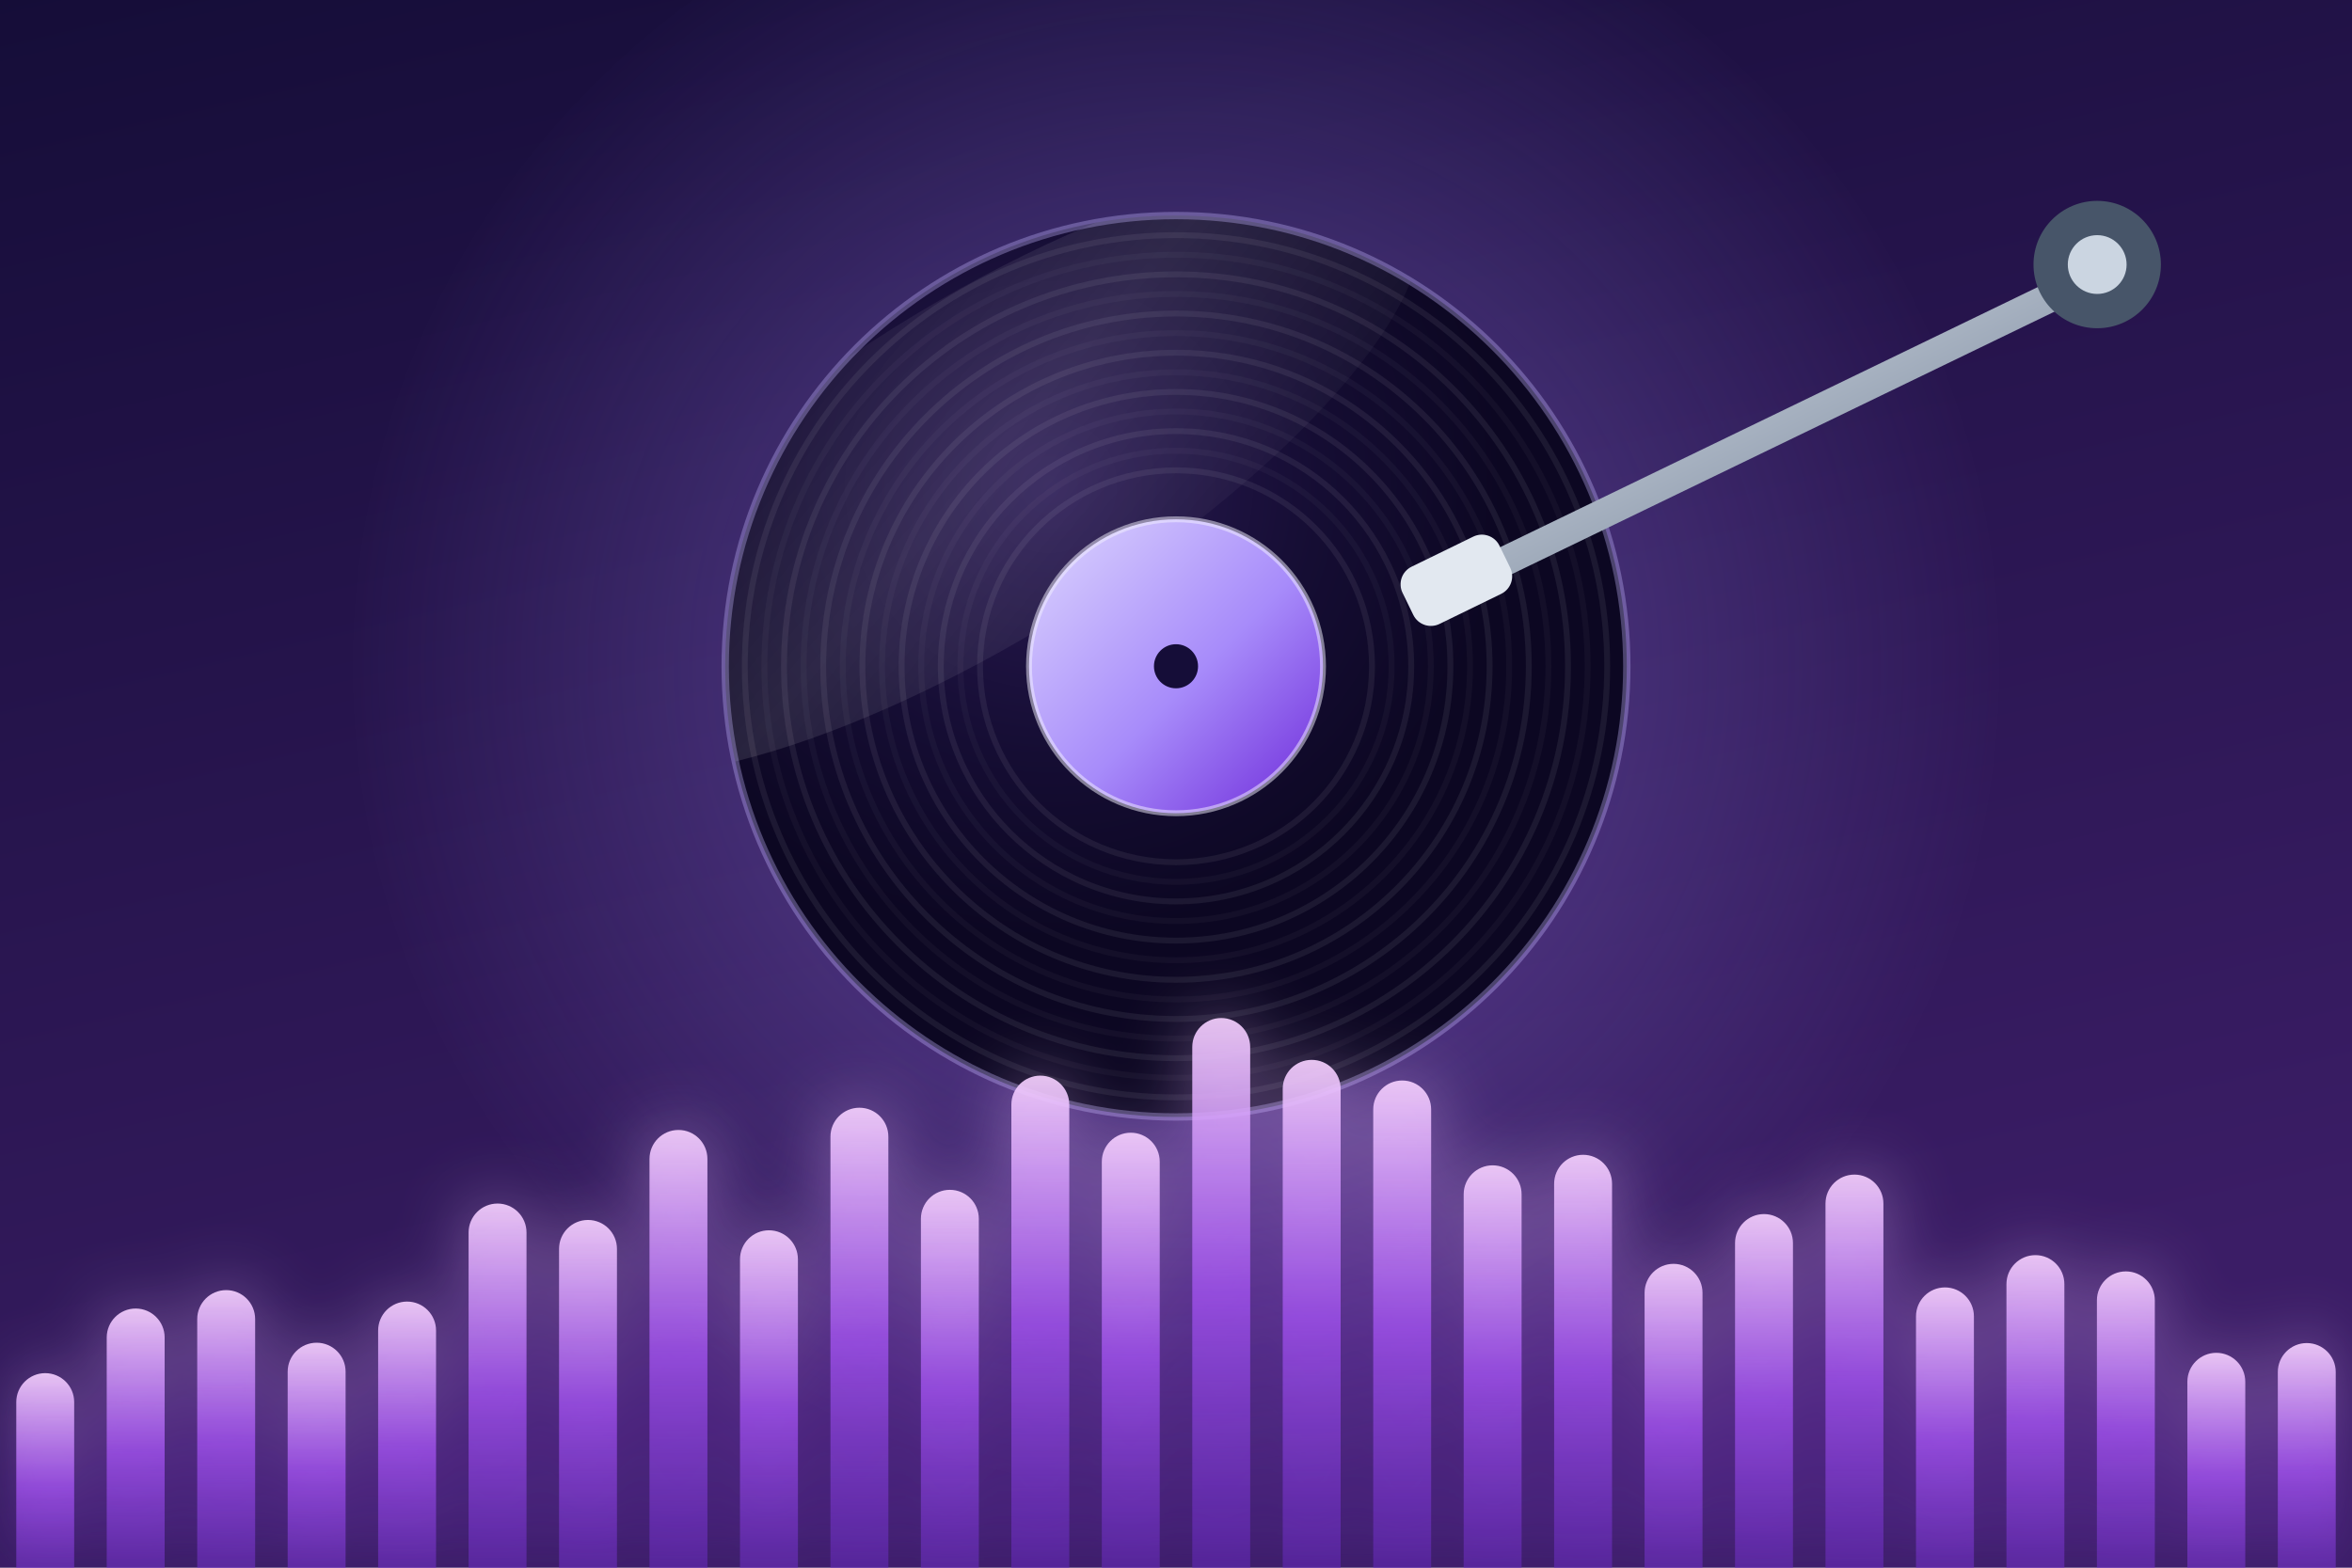
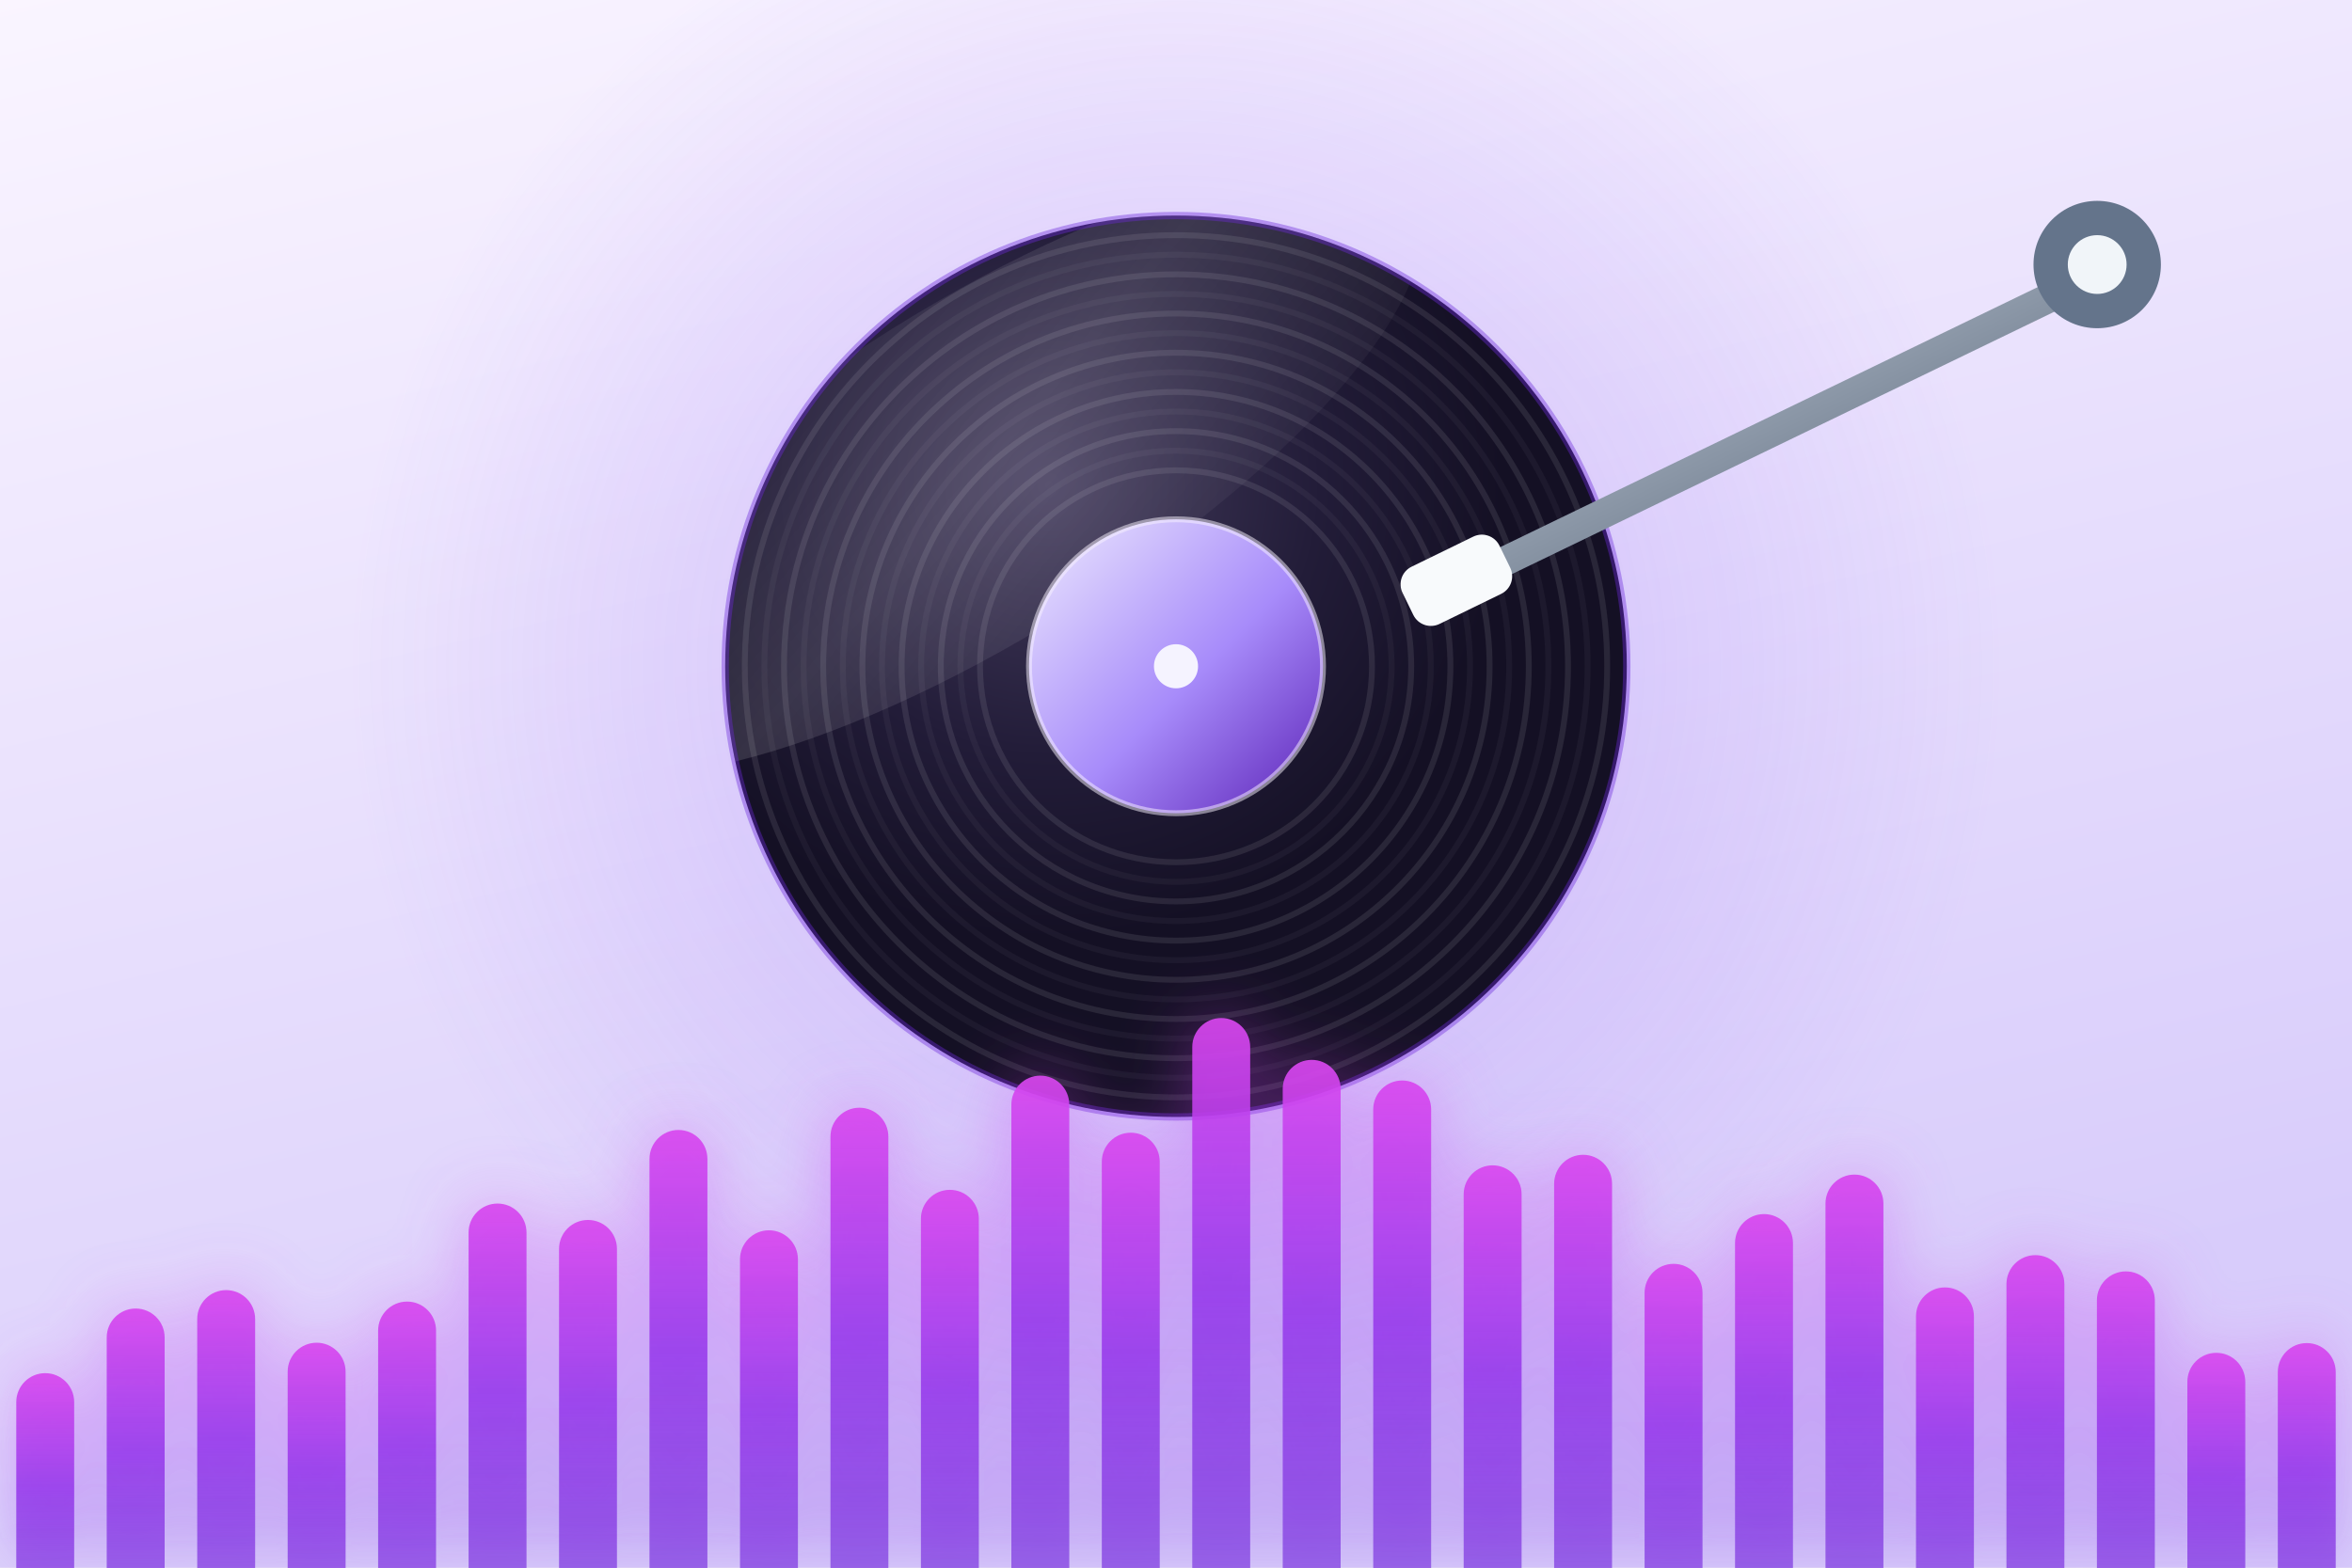
<svg xmlns="http://www.w3.org/2000/svg" viewBox="0 0 480 320" width="480" height="320" role="img" aria-label="A record turning under its arm above a row of level meters">
  <defs>
    <linearGradient id="sky" x1="0" y1="0" x2="0.35" y2="1">
-       <stop offset="0" stop-color="#150d38" />
-       <stop offset="1" stop-color="#3b1d66" />
+       <stop offset="0" stop-color="#faf5ff" />
+       <stop offset="1" stop-color="#d8ccfb" />
    </linearGradient>
    <radialGradient id="halo" cx="0.5" cy="0.5">
-       <stop offset="0" stop-color="#a78bfa" stop-opacity="0.42" />
-       <stop offset="1" stop-color="#a78bfa" stop-opacity="0" />
+       <stop offset="0" stop-color="#8b5cf6" stop-opacity="0.3" />
+       <stop offset="1" stop-color="#8b5cf6" stop-opacity="0" />
    </radialGradient>
    <radialGradient id="vinyl" cx="0.36" cy="0.3">
-       <stop offset="0" stop-color="#2b1b55" />
-       <stop offset="0.6" stop-color="#150d33" />
-       <stop offset="1" stop-color="#0c0722" />
+       <stop offset="0" stop-color="#453d5e" />
+       <stop offset="0.6" stop-color="#221c38" />
+       <stop offset="1" stop-color="#141024" />
    </radialGradient>
    <linearGradient id="label" x1="0" y1="0" x2="1" y2="1">
-       <stop offset="0" stop-color="#ddd6fe" />
+       <stop offset="0" stop-color="#ede9fe" />
      <stop offset="0.55" stop-color="#a78bfa" />
-       <stop offset="1" stop-color="#6d28d9" />
+       <stop offset="1" stop-color="#5b21b6" />
    </linearGradient>
    <linearGradient id="sheen" x1="0" y1="0" x2="1" y2="1">
      <stop offset="0" stop-color="#ffffff" stop-opacity="0" />
      <stop offset="0.5" stop-color="#ffffff" stop-opacity="0.5" />
      <stop offset="1" stop-color="#ffffff" stop-opacity="0" />
    </linearGradient>
    <linearGradient id="meter" x1="0" y1="1" x2="0" y2="0">
-       <stop offset="0" stop-color="#5b21b6" stop-opacity="0.5" />
-       <stop offset="0.55" stop-color="#a855f7" stop-opacity="0.8" />
-       <stop offset="1" stop-color="#f5d0fe" stop-opacity="1" />
+       <stop offset="0" stop-color="#6d28d9" stop-opacity="0.65" />
+       <stop offset="0.55" stop-color="#9333ea" stop-opacity="0.9" />
+       <stop offset="1" stop-color="#d946ef" stop-opacity="1" />
    </linearGradient>
    <linearGradient id="arm" x1="0" y1="0" x2="1" y2="1">
-       <stop offset="0" stop-color="#e2e8f0" />
-       <stop offset="1" stop-color="#64748b" />
+       <stop offset="0" stop-color="#cbd5e1" />
+       <stop offset="1" stop-color="#475569" />
    </linearGradient>
    <clipPath id="disc">
      <circle cx="240" cy="136" r="92" />
    </clipPath>
    <filter id="blur" x="-30%" y="-30%" width="160%" height="160%">
      <feGaussianBlur stdDeviation="7" />
    </filter>
  </defs>
  <rect width="480" height="320" fill="url(#sky)" />
  <circle cx="240" cy="136" r="168" fill="url(#halo)" />
  <g>
    <circle cx="240" cy="136" r="92" fill="url(#vinyl)" />
-     <circle cx="240" cy="136" r="40" fill="none" stroke="#ffffff" stroke-opacity="0.07" stroke-width="1.2" />
-     <circle cx="240" cy="136" r="44" fill="none" stroke="#ffffff" stroke-opacity="0.035" stroke-width="1.2" />
-     <circle cx="240" cy="136" r="48" fill="none" stroke="#ffffff" stroke-opacity="0.07" stroke-width="1.2" />
-     <circle cx="240" cy="136" r="52" fill="none" stroke="#ffffff" stroke-opacity="0.035" stroke-width="1.2" />
-     <circle cx="240" cy="136" r="56" fill="none" stroke="#ffffff" stroke-opacity="0.07" stroke-width="1.2" />
-     <circle cx="240" cy="136" r="60" fill="none" stroke="#ffffff" stroke-opacity="0.035" stroke-width="1.2" />
-     <circle cx="240" cy="136" r="64" fill="none" stroke="#ffffff" stroke-opacity="0.07" stroke-width="1.2" />
-     <circle cx="240" cy="136" r="68" fill="none" stroke="#ffffff" stroke-opacity="0.035" stroke-width="1.2" />
-     <circle cx="240" cy="136" r="72" fill="none" stroke="#ffffff" stroke-opacity="0.07" stroke-width="1.2" />
-     <circle cx="240" cy="136" r="76" fill="none" stroke="#ffffff" stroke-opacity="0.035" stroke-width="1.2" />
-     <circle cx="240" cy="136" r="80" fill="none" stroke="#ffffff" stroke-opacity="0.07" stroke-width="1.2" />
-     <circle cx="240" cy="136" r="84" fill="none" stroke="#ffffff" stroke-opacity="0.035" stroke-width="1.2" />
-     <circle cx="240" cy="136" r="88" fill="none" stroke="#ffffff" stroke-opacity="0.07" stroke-width="1.2" />
+     <circle cx="240" cy="136" r="40" fill="none" stroke="#ffffff" stroke-opacity="0.09" stroke-width="1.2" />
+     <circle cx="240" cy="136" r="44" fill="none" stroke="#ffffff" stroke-opacity="0.04" stroke-width="1.2" />
+     <circle cx="240" cy="136" r="48" fill="none" stroke="#ffffff" stroke-opacity="0.09" stroke-width="1.2" />
+     <circle cx="240" cy="136" r="52" fill="none" stroke="#ffffff" stroke-opacity="0.04" stroke-width="1.2" />
+     <circle cx="240" cy="136" r="56" fill="none" stroke="#ffffff" stroke-opacity="0.09" stroke-width="1.2" />
+     <circle cx="240" cy="136" r="60" fill="none" stroke="#ffffff" stroke-opacity="0.04" stroke-width="1.2" />
+     <circle cx="240" cy="136" r="64" fill="none" stroke="#ffffff" stroke-opacity="0.09" stroke-width="1.2" />
+     <circle cx="240" cy="136" r="68" fill="none" stroke="#ffffff" stroke-opacity="0.04" stroke-width="1.2" />
+     <circle cx="240" cy="136" r="72" fill="none" stroke="#ffffff" stroke-opacity="0.09" stroke-width="1.2" />
+     <circle cx="240" cy="136" r="76" fill="none" stroke="#ffffff" stroke-opacity="0.04" stroke-width="1.2" />
+     <circle cx="240" cy="136" r="80" fill="none" stroke="#ffffff" stroke-opacity="0.09" stroke-width="1.2" />
+     <circle cx="240" cy="136" r="84" fill="none" stroke="#ffffff" stroke-opacity="0.04" stroke-width="1.2" />
+     <circle cx="240" cy="136" r="88" fill="none" stroke="#ffffff" stroke-opacity="0.09" stroke-width="1.2" />
    <g clip-path="url(#disc)">
-       <ellipse cx="200" cy="96" rx="104" ry="34" fill="url(#sheen)" opacity="0.22" transform="rotate(-32 200 96)" />
+       <ellipse cx="200" cy="96" rx="104" ry="34" fill="url(#sheen)" opacity="0.26" transform="rotate(-32 200 96)" />
    </g>
-     <circle cx="240" cy="136" r="92" fill="none" stroke="#c4b5fd" stroke-opacity="0.35" stroke-width="1.5" />
+     <circle cx="240" cy="136" r="92" fill="none" stroke="#6d28d9" stroke-opacity="0.4" stroke-width="1.5" />
    <circle cx="240" cy="136" r="30" fill="url(#label)" />
-     <circle cx="240" cy="136" r="30" fill="none" stroke="#f5f3ff" stroke-opacity="0.5" stroke-width="1.2" />
-     <circle cx="240" cy="136" r="4.5" fill="#150d38" />
+     <circle cx="240" cy="136" r="30" fill="none" stroke="#faf5ff" stroke-opacity="0.5" stroke-width="1.2" />
+     <circle cx="240" cy="136" r="4.5" fill="#f5f3ff" />
  </g>
  <g stroke-linecap="round">
    <line x1="424" y1="58" x2="300" y2="118" stroke="url(#arm)" stroke-width="6" />
-     <rect x="286" y="112" width="22" height="13" rx="4" fill="#e2e8f0" transform="rotate(-26 297 118)" />
-     <circle cx="428" cy="54" r="13" fill="#475569" />
-     <circle cx="428" cy="54" r="6" fill="#cbd5e1" />
+     <rect x="286" y="112" width="22" height="13" rx="4" fill="#f8fafc" transform="rotate(-26 297 118)" />
+     <circle cx="428" cy="54" r="13" fill="#64748b" />
+     <circle cx="428" cy="54" r="6" fill="#f1f5f9" />
  </g>
  <g opacity="0.45" filter="url(#blur)">
    <rect x="3.32" y="280.29" width="11.82" height="51.71" rx="5.91" fill="url(#meter)" />
    <rect x="21.78" y="267.1" width="11.82" height="64.9" rx="5.91" fill="url(#meter)" />
    <rect x="40.25" y="263.34" width="11.82" height="68.66" rx="5.91" fill="url(#meter)" />
    <rect x="58.71" y="274.08" width="11.82" height="57.92" rx="5.91" fill="url(#meter)" />
    <rect x="77.17" y="265.68" width="11.82" height="66.32" rx="5.91" fill="url(#meter)" />
    <rect x="95.63" y="245.67" width="11.82" height="86.33" rx="5.91" fill="url(#meter)" />
    <rect x="114.09" y="249.02" width="11.82" height="82.98" rx="5.91" fill="url(#meter)" />
    <rect x="132.55" y="230.65" width="11.82" height="101.35" rx="5.91" fill="url(#meter)" />
    <rect x="151.02" y="251.13" width="11.82" height="80.87" rx="5.91" fill="url(#meter)" />
    <rect x="169.48" y="226.11" width="11.82" height="105.89" rx="5.91" fill="url(#meter)" />
    <rect x="187.94" y="242.87" width="11.82" height="89.13" rx="5.91" fill="url(#meter)" />
    <rect x="206.4" y="219.56" width="11.82" height="112.44" rx="5.91" fill="url(#meter)" />
    <rect x="224.86" y="231.21" width="11.82" height="100.79" rx="5.91" fill="url(#meter)" />
    <rect x="243.32" y="207.8" width="11.82" height="124.2" rx="5.91" fill="url(#meter)" />
    <rect x="261.78" y="216.34" width="11.82" height="115.66" rx="5.91" fill="url(#meter)" />
    <rect x="280.25" y="220.55" width="11.82" height="111.45" rx="5.91" fill="url(#meter)" />
    <rect x="298.71" y="237.87" width="11.82" height="94.13" rx="5.91" fill="url(#meter)" />
    <rect x="317.17" y="235.72" width="11.82" height="96.28" rx="5.91" fill="url(#meter)" />
    <rect x="335.63" y="257.98" width="11.82" height="74.02" rx="5.91" fill="url(#meter)" />
    <rect x="354.09" y="247.82" width="11.82" height="84.18" rx="5.91" fill="url(#meter)" />
    <rect x="372.55" y="239.76" width="11.82" height="92.24" rx="5.91" fill="url(#meter)" />
    <rect x="391.02" y="262.79" width="11.82" height="69.21" rx="5.91" fill="url(#meter)" />
    <rect x="409.48" y="256.2" width="11.82" height="75.8" rx="5.91" fill="url(#meter)" />
    <rect x="427.94" y="259.52" width="11.82" height="72.48" rx="5.91" fill="url(#meter)" />
    <rect x="446.4" y="276.14" width="11.82" height="55.86" rx="5.91" fill="url(#meter)" />
    <rect x="464.86" y="274.15" width="11.82" height="57.85" rx="5.91" fill="url(#meter)" />
  </g>
  <g opacity="0.92">
    <rect x="3.32" y="280.29" width="11.82" height="51.71" rx="5.91" fill="url(#meter)" />
    <rect x="21.78" y="267.1" width="11.82" height="64.9" rx="5.91" fill="url(#meter)" />
    <rect x="40.25" y="263.34" width="11.82" height="68.66" rx="5.91" fill="url(#meter)" />
    <rect x="58.71" y="274.08" width="11.82" height="57.92" rx="5.91" fill="url(#meter)" />
    <rect x="77.17" y="265.68" width="11.82" height="66.32" rx="5.91" fill="url(#meter)" />
    <rect x="95.63" y="245.67" width="11.82" height="86.33" rx="5.91" fill="url(#meter)" />
    <rect x="114.09" y="249.02" width="11.82" height="82.98" rx="5.91" fill="url(#meter)" />
    <rect x="132.55" y="230.65" width="11.82" height="101.35" rx="5.91" fill="url(#meter)" />
    <rect x="151.02" y="251.13" width="11.82" height="80.87" rx="5.91" fill="url(#meter)" />
    <rect x="169.48" y="226.11" width="11.82" height="105.89" rx="5.91" fill="url(#meter)" />
    <rect x="187.94" y="242.87" width="11.82" height="89.13" rx="5.91" fill="url(#meter)" />
    <rect x="206.4" y="219.56" width="11.82" height="112.44" rx="5.91" fill="url(#meter)" />
    <rect x="224.86" y="231.21" width="11.82" height="100.79" rx="5.91" fill="url(#meter)" />
    <rect x="243.32" y="207.8" width="11.82" height="124.2" rx="5.91" fill="url(#meter)" />
    <rect x="261.78" y="216.34" width="11.82" height="115.66" rx="5.91" fill="url(#meter)" />
    <rect x="280.25" y="220.55" width="11.82" height="111.45" rx="5.91" fill="url(#meter)" />
    <rect x="298.71" y="237.87" width="11.82" height="94.13" rx="5.91" fill="url(#meter)" />
    <rect x="317.17" y="235.72" width="11.82" height="96.28" rx="5.91" fill="url(#meter)" />
    <rect x="335.63" y="257.98" width="11.82" height="74.02" rx="5.91" fill="url(#meter)" />
    <rect x="354.09" y="247.82" width="11.82" height="84.18" rx="5.91" fill="url(#meter)" />
    <rect x="372.55" y="239.76" width="11.82" height="92.24" rx="5.91" fill="url(#meter)" />
    <rect x="391.02" y="262.79" width="11.82" height="69.21" rx="5.91" fill="url(#meter)" />
    <rect x="409.48" y="256.2" width="11.82" height="75.8" rx="5.91" fill="url(#meter)" />
    <rect x="427.94" y="259.52" width="11.82" height="72.48" rx="5.91" fill="url(#meter)" />
    <rect x="446.4" y="276.14" width="11.82" height="55.86" rx="5.91" fill="url(#meter)" />
    <rect x="464.86" y="274.15" width="11.82" height="57.85" rx="5.91" fill="url(#meter)" />
  </g>
</svg>
